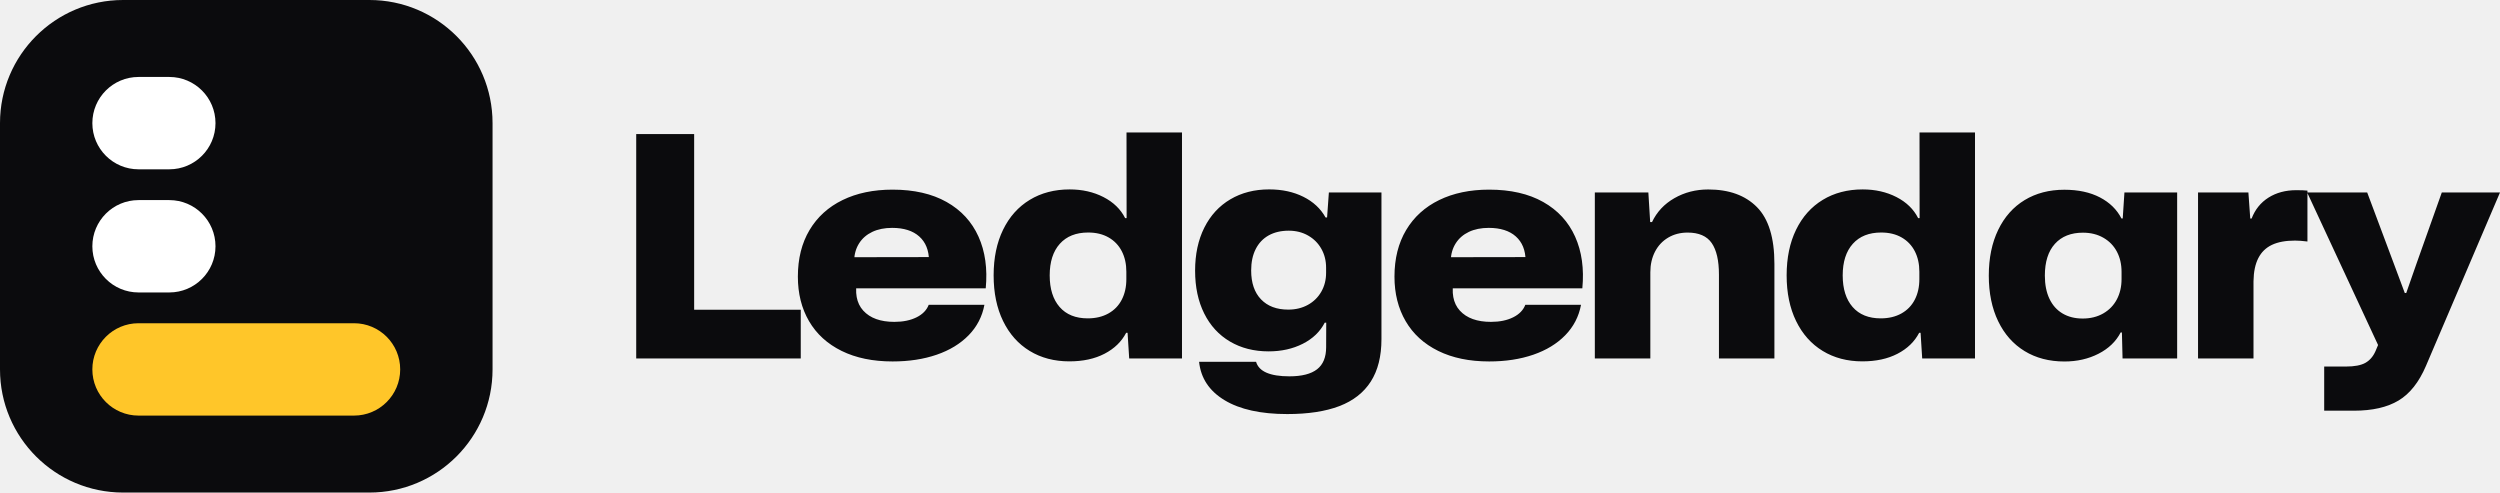
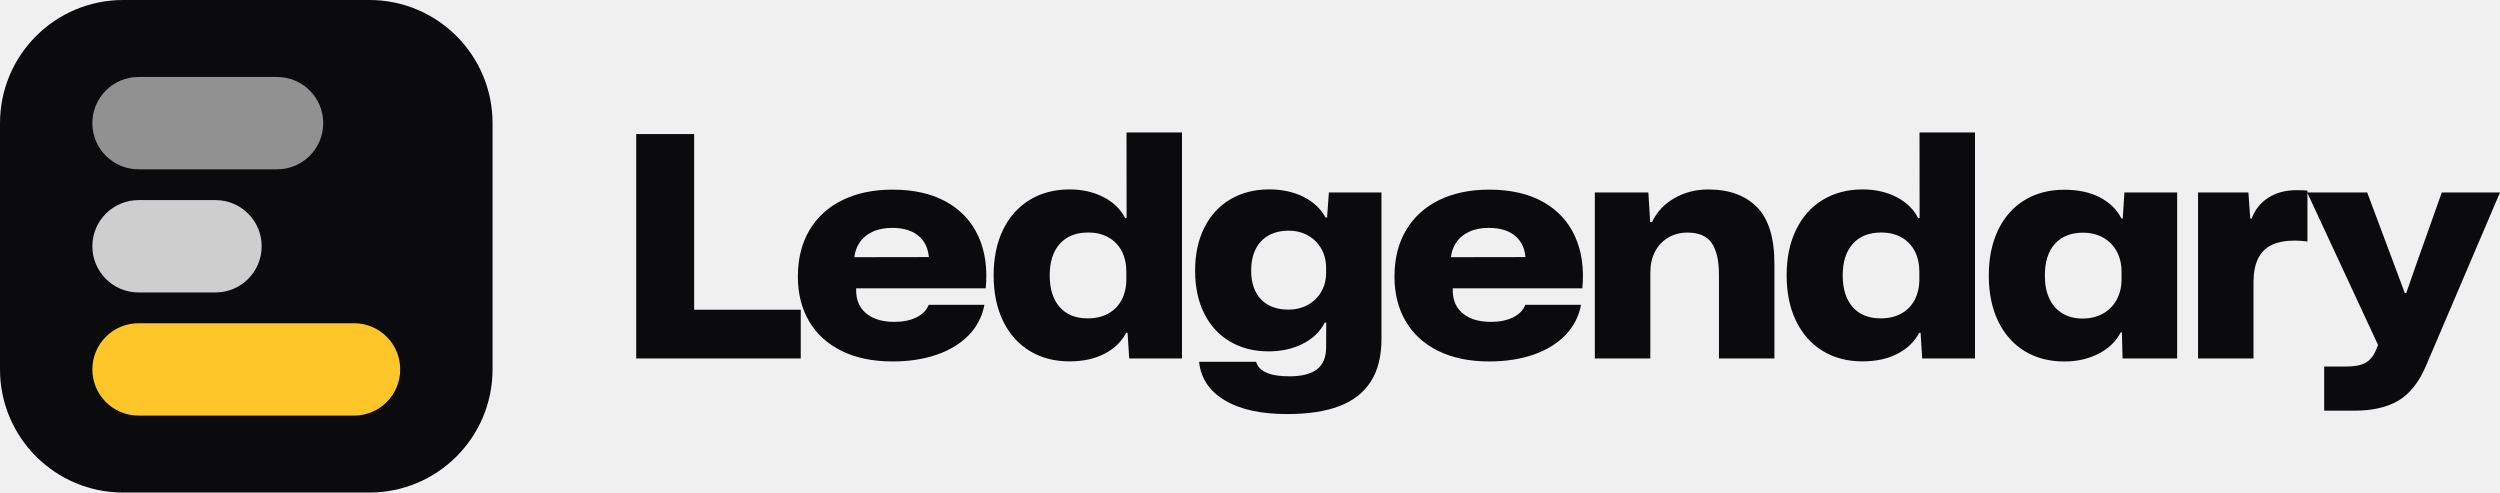
<svg xmlns="http://www.w3.org/2000/svg" viewBox="0 0 243.63 48" width="243.63" height="48" role="img" aria-label="Ledgendary">
  <rect x="0" y="0" width="48" height="48" rx="12" fill="#0b0b0d" />
-   <path d="M13.5 7.5H16.5A4.5 4.5 0 0 1 16.5 16.5H13.5A4.5 4.5 0 0 1 9 12V12A4.5 4.5 0 0 1 13.5 7.5Z" fill="#ffffff" />
-   <path d="M13.5 19.5H16.5A4.5 4.5 0 0 1 16.5 28.5H13.5A4.5 4.5 0 0 1 9 24V24A4.5 4.5 0 0 1 13.5 19.5Z" fill="#ffffff" />
+   <path d="M13.5 7.5H27A4.5 4.5 0 0 1 27 16.5H13.5A4.5 4.5 0 0 1 9 12V12A4.5 4.5 0 0 1 13.5 7.5Z" fill="#ffffff" opacity="0.55" />
+   <path d="M13.5 19.5H21A4.5 4.5 0 0 1 21 28.5H13.5A4.5 4.5 0 0 1 9 24V24A4.5 4.5 0 0 1 13.5 19.5Z" fill="#ffffff" opacity="0.8" />
  <path d="M13.5 31.5H34.5A4.5 4.5 0 0 1 34.5 40.5H13.5A4.5 4.5 0 0 1 9 36V36A4.5 4.5 0 0 1 13.5 31.5Z" fill="#ffc629" />
  <path transform="translate(60.303 34.935) scale(0.03)" fill="#0b0b0d" d="M56.572 -729.0H244.789V-123.262L210.67 -158.371H591.07V0.0H56.572ZM581.692 -265.912Q581.692 -353.534 619.569 -417.153Q657.446 -480.773 726.876 -514.631Q796.306 -548.488 889.243 -548.488Q993.665 -548.488 1064.777 -508.409Q1135.888 -468.331 1168.47 -395.863Q1201.052 -323.394 1191.945 -227.81L689.562 -227.949L775.346 -259.234Q760.821 -191.918 794.13 -155.43Q827.44 -118.942 895.251 -118.942Q937.412 -118.942 967.129 -133.678Q996.845 -148.414 1006.777 -174.46H1187.713Q1177.053 -117.185 1136.591 -75.644Q1096.13 -34.104 1032.569 -12.235Q969.009 9.635 889.263 9.635Q793.345 9.635 723.898 -24.565Q654.452 -58.765 618.072 -121.091Q581.692 -183.416 581.692 -265.912ZM755.807 -328.995 1017.785 -329.411 1007.667 -318.006Q1007.159 -368.499 975.955 -396.378Q944.752 -424.258 887.896 -424.258Q850.813 -424.258 823.424 -411.246Q796.036 -398.235 780.718 -374.178Q765.4 -350.121 764.386 -317.454ZM1217.61 -269.973Q1217.61 -355.244 1248.307 -418.253Q1279.004 -481.263 1334.871 -515.232Q1390.739 -549.2 1464.656 -549.2Q1525.894 -549.2 1574.347 -524.368Q1622.8 -499.536 1644.804 -455.984H1649.549L1649.262 -734.203H1829.485V0.0H1657.965L1652.715 -83.343H1648.064Q1625.659 -40.267 1577.921 -15.451Q1530.183 9.365 1463.622 9.365Q1390.225 9.365 1334.614 -24.604Q1279.004 -58.573 1248.307 -121.668Q1217.61 -184.764 1217.61 -269.973ZM1648.731 -257.449V-281.955Q1648.731 -319.677 1633.925 -348.404Q1619.118 -377.131 1591.149 -393.161Q1563.18 -409.192 1524.681 -409.192Q1465.504 -409.192 1432.616 -372.564Q1399.728 -335.937 1399.728 -269.973Q1399.728 -204.214 1431.966 -167.266Q1464.203 -130.319 1523.306 -130.319Q1561.755 -130.319 1590.287 -146.168Q1618.82 -162.018 1633.776 -190.872Q1648.731 -219.726 1648.731 -257.449ZM1884.994 10.688H2070.086Q2077.022 34.454 2104.18 46.215Q2131.338 57.977 2178.377 57.977Q2238.775 57.977 2268.256 35.075Q2297.736 12.173 2297.736 -36.554L2298.023 -116.305H2293.138Q2270.61 -72.436 2221.81 -47.765Q2173.01 -23.095 2110.879 -23.095Q2039.605 -23.095 1985.356 -55.047Q1931.107 -86.999 1901.585 -146.283Q1872.062 -205.566 1872.062 -285.315Q1872.062 -365.29 1902.015 -425.025Q1931.968 -484.76 1986.574 -517.011Q2041.18 -549.262 2112.568 -549.262Q2175.619 -549.262 2223.771 -525.235Q2271.922 -501.209 2295.903 -457.98H2300.799L2306.605 -539.372H2477.429V-62.853Q2477.429 20.778 2442.837 74.85Q2408.245 128.921 2340.591 154.731Q2272.937 180.54 2171.533 180.54Q2042.372 180.54 1967.865 135.576Q1893.358 90.612 1884.994 10.688ZM2297.581 -278.138V-295.154Q2297.581 -329.008 2282.172 -356.304Q2266.762 -383.601 2239.093 -399.366Q2211.423 -415.131 2176.274 -415.131Q2138.451 -415.131 2111.051 -399.831Q2083.651 -384.53 2068.916 -355.45Q2054.18 -326.369 2054.18 -285.845Q2054.18 -225.455 2086.167 -192.112Q2118.153 -158.768 2174.672 -158.768Q2210.565 -158.768 2238.5 -174.23Q2266.436 -189.691 2282.009 -216.942Q2297.581 -244.193 2297.581 -278.138ZM2519.692 -265.912Q2519.692 -353.534 2557.569 -417.153Q2595.446 -480.773 2664.876 -514.631Q2734.306 -548.488 2827.243 -548.488Q2931.665 -548.488 3002.777 -508.409Q3073.888 -468.331 3106.47 -395.863Q3139.052 -323.394 3129.945 -227.81L2627.562 -227.949L2713.346 -259.234Q2698.821 -191.918 2732.13 -155.43Q2765.44 -118.942 2833.251 -118.942Q2875.412 -118.942 2905.129 -133.678Q2934.845 -148.414 2944.777 -174.46H3125.713Q3115.053 -117.185 3074.591 -75.644Q3034.13 -34.104 2970.569 -12.235Q2907.009 9.635 2827.263 9.635Q2731.345 9.635 2661.898 -24.565Q2592.452 -58.765 2556.072 -121.091Q2519.692 -183.416 2519.692 -265.912ZM2693.807 -328.995 2955.785 -329.411 2945.667 -318.006Q2945.159 -368.499 2913.955 -396.378Q2882.752 -424.258 2825.896 -424.258Q2788.813 -424.258 2761.424 -411.246Q2734.036 -398.235 2718.718 -374.178Q2703.4 -350.121 2702.386 -317.454ZM3170.534 -539.372H3344.415L3350.327 -443.089H3356.312Q3379.791 -492.653 3429.111 -520.841Q3478.431 -549.029 3538.864 -549.029Q3640.586 -549.029 3697.234 -491.661Q3753.882 -434.294 3753.882 -307.567V0.0H3573.719V-272.502Q3573.719 -340.963 3550.192 -374.978Q3526.665 -408.993 3471.965 -408.993Q3436.303 -408.993 3408.666 -392.55Q3381.029 -376.107 3365.949 -346.884Q3350.869 -317.661 3350.869 -279.868V0.0H3170.534ZM3793.61 -269.973Q3793.61 -355.244 3824.307 -418.253Q3855.004 -481.263 3910.871 -515.232Q3966.739 -549.2 4040.656 -549.2Q4101.894 -549.2 4150.347 -524.368Q4198.8 -499.536 4220.804 -455.984H4225.549L4225.262 -734.203H4405.485V0.0H4233.965L4228.715 -83.343H4224.064Q4201.659 -40.267 4153.921 -15.451Q4106.183 9.365 4039.622 9.365Q3966.225 9.365 3910.614 -24.604Q3855.004 -58.573 3824.307 -121.668Q3793.61 -184.764 3793.61 -269.973ZM4224.731 -257.449V-281.955Q4224.731 -319.677 4209.925 -348.404Q4195.118 -377.131 4167.149 -393.161Q4139.18 -409.192 4100.681 -409.192Q4041.504 -409.192 4008.616 -372.564Q3975.728 -335.937 3975.728 -269.973Q3975.728 -204.214 4007.966 -167.266Q4040.203 -130.319 4099.306 -130.319Q4137.755 -130.319 4166.287 -146.168Q4194.82 -162.018 4209.776 -190.872Q4224.731 -219.726 4224.731 -257.449ZM4450.287 -269.245Q4450.287 -354.512 4480.808 -417.732Q4511.329 -480.952 4566.732 -514.546Q4622.134 -548.14 4695.786 -548.14Q4763.642 -548.14 4811.31 -523.255Q4858.978 -498.37 4881.193 -454.847H4885.363L4890.896 -539.372H5062.162V0.0H4884.808L4882.729 -84.485H4878.584Q4855.929 -40.625 4806.734 -15.429Q4757.54 9.767 4696.028 9.767Q4621.939 9.767 4566.583 -24.051Q4511.227 -57.868 4480.757 -121.005Q4450.287 -184.142 4450.287 -269.245ZM4881.552 -257.844V-281.605Q4881.552 -318.304 4866.432 -346.982Q4851.313 -375.66 4822.617 -392.161Q4793.921 -408.662 4756.098 -408.662Q4697.855 -408.662 4665.13 -372.508Q4632.405 -336.354 4632.405 -269.241Q4632.405 -225.401 4647.266 -194.021Q4662.127 -162.642 4689.879 -146.207Q4717.632 -129.773 4755.337 -129.773Q4793.378 -129.773 4822.23 -146.408Q4851.083 -163.043 4866.317 -192.026Q4881.552 -221.008 4881.552 -257.844ZM5129.989 -539.372H5293.58L5299.619 -454.607H5304.039Q5320.785 -498.475 5358.883 -522.595Q5396.981 -546.715 5449.262 -546.715Q5472.72 -546.715 5485.389 -545.324V-379.988Q5462.105 -382.97 5445.058 -382.97Q5399.385 -382.97 5370.022 -369.085Q5340.658 -355.199 5325.764 -325.919Q5310.87 -296.64 5310.184 -251.209V0.0H5129.989ZM5539.807 26.153H5610.933Q5651.897 26.153 5673.363 14.308Q5694.829 2.463 5706.39 -23.649L5723.348 -64.003V-25.419L5484.441 -539.372H5679.446L5765.735 -308.868L5801.567 -212.781H5806.371L5839.927 -308.868L5921.881 -539.372H6110.92L5870.388 24.034Q5836.456 103.532 5781.321 136.567Q5726.187 169.601 5636.381 169.601H5539.807Z" />
</svg>
